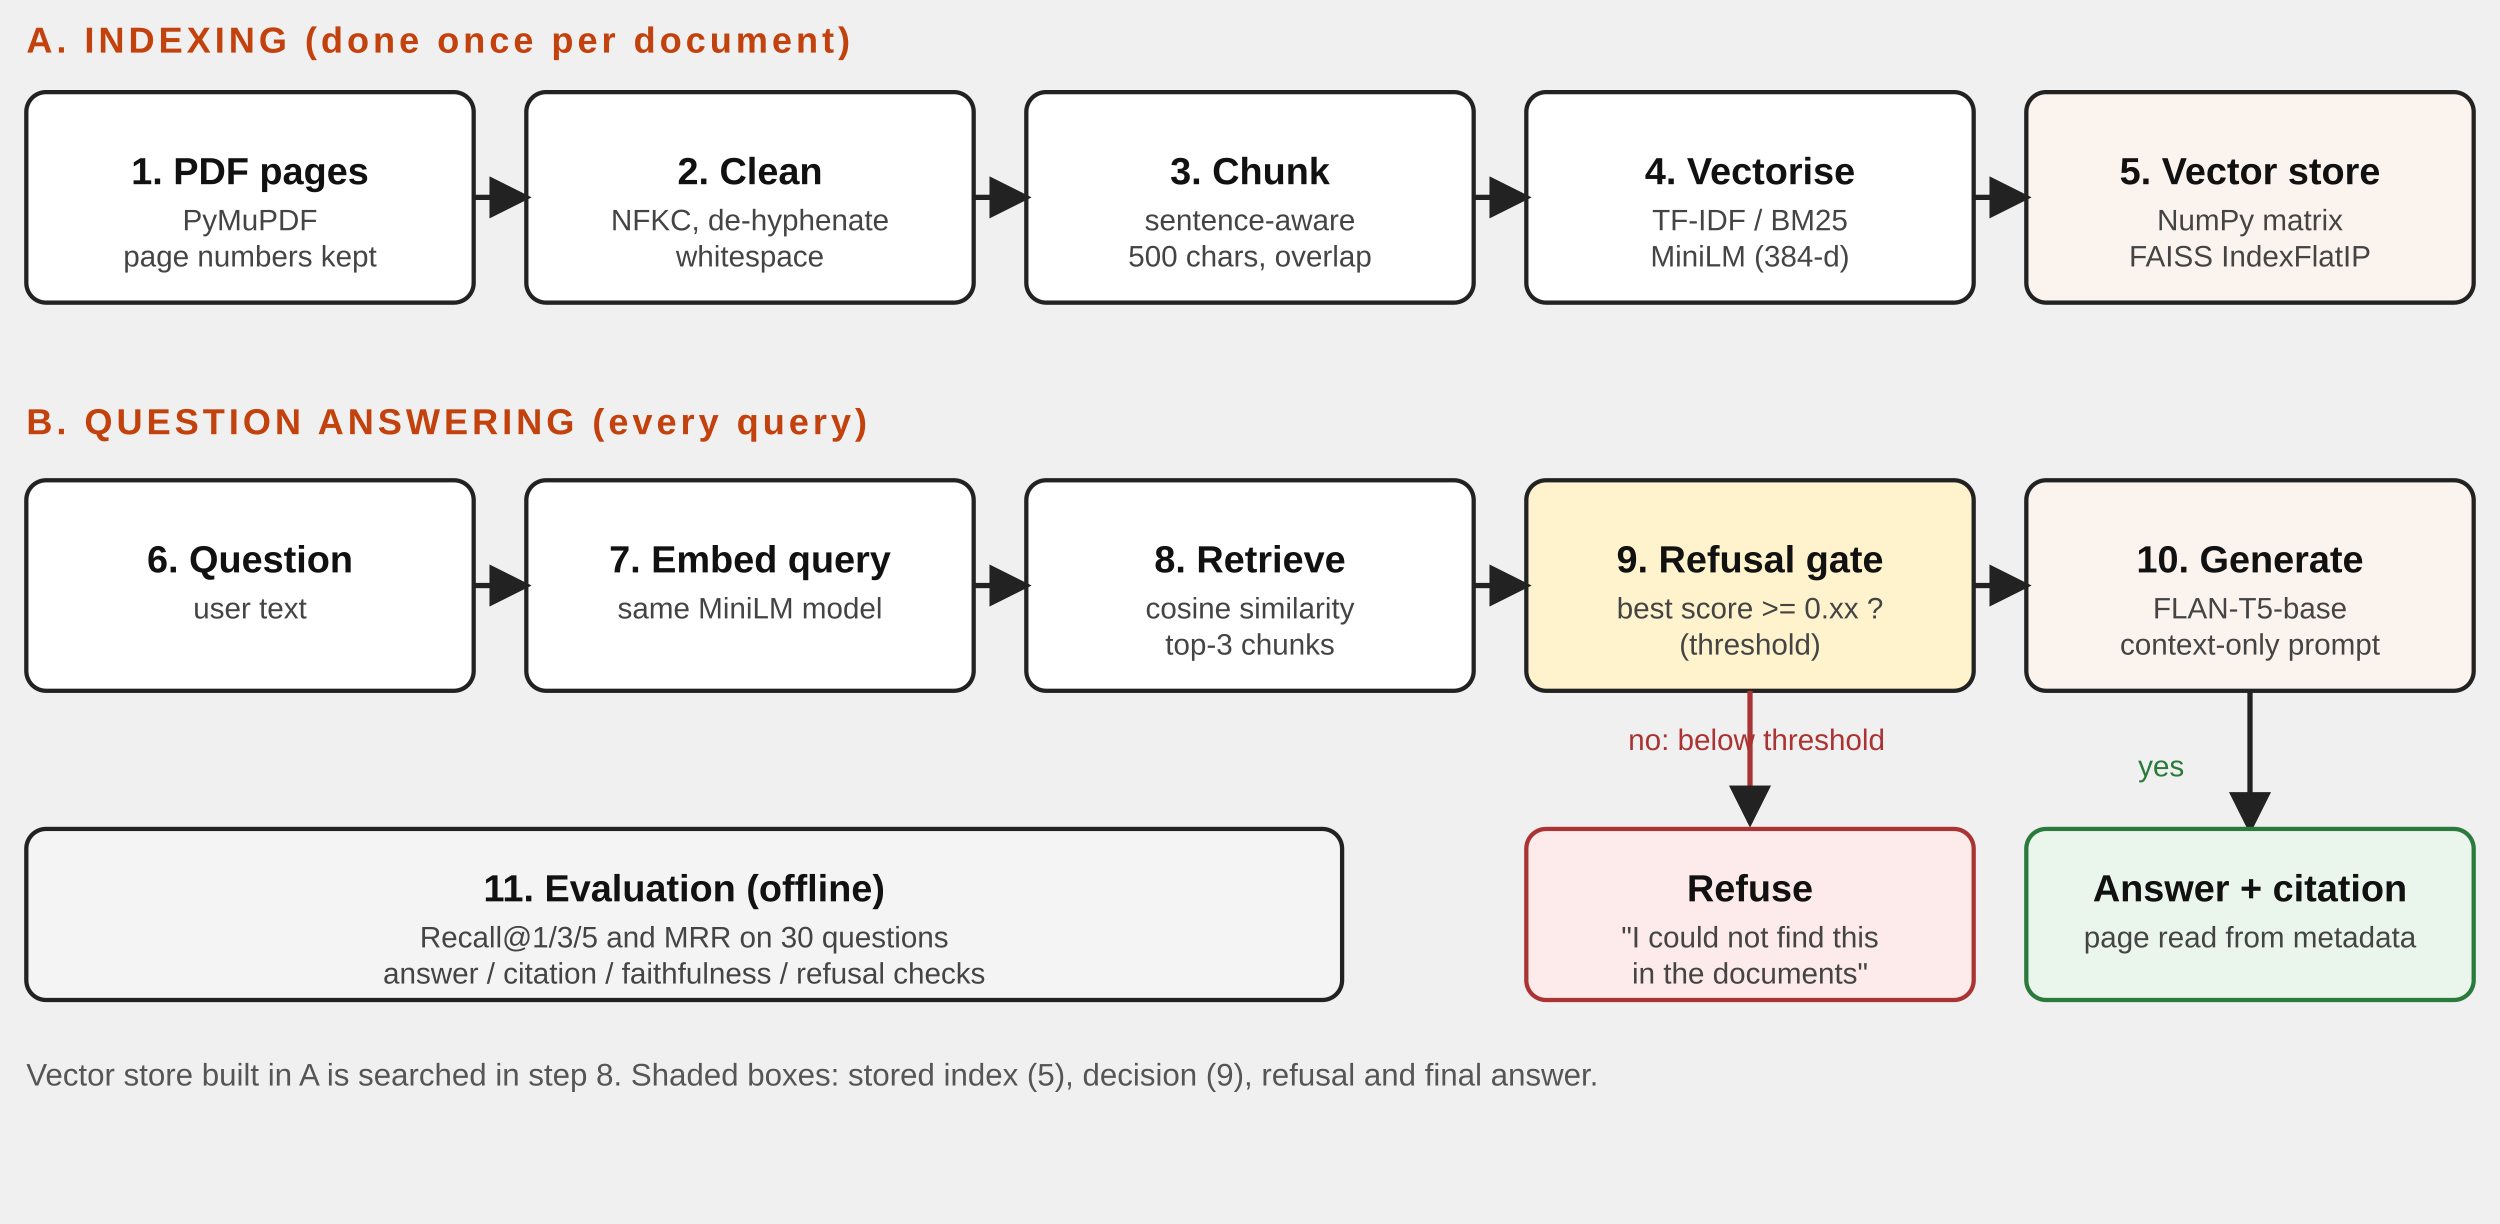
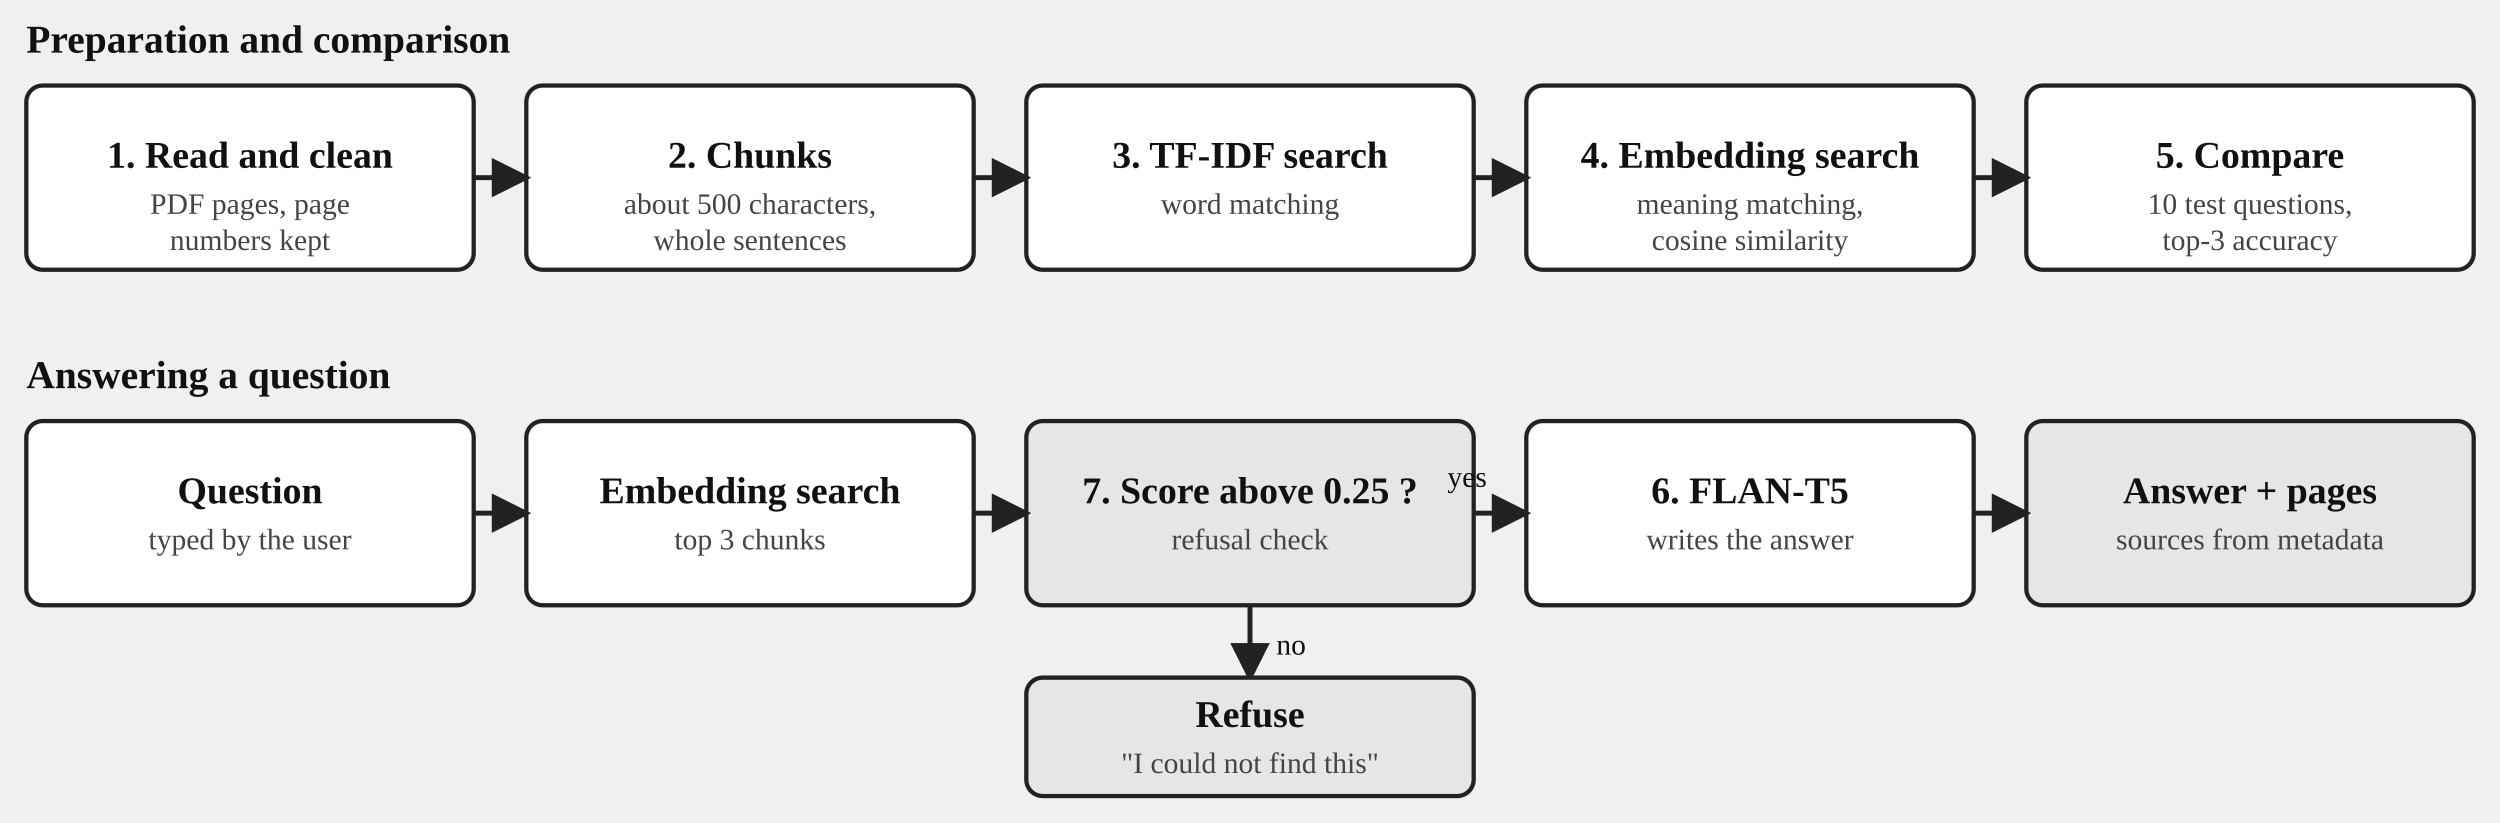
- <svg xmlns="http://www.w3.org/2000/svg" viewBox="0 0 760 372" font-family="Segoe UI, Calibri, Arial, sans-serif">
+ <svg xmlns="http://www.w3.org/2000/svg" viewBox="0 0 760 250" font-family="Times New Roman, serif">
  <defs>
    <marker id="a" markerWidth="8" markerHeight="8" refX="7" refY="4" orient="auto">
      <path d="M0,0 L8,4 L0,8 z" fill="#222" />
    </marker>
  </defs>
-   <text x="8" y="16" font-size="11" font-weight="700" fill="#c2410c" letter-spacing="1.2">A. INDEXING (done once per document)</text>
-   <rect x="8" y="28" width="136" height="64" rx="6" fill="#fff" stroke="#222" stroke-width="1.3" />
-   <text x="76.0" y="56.0" text-anchor="middle" font-size="11.5" font-weight="700" fill="#111">1. PDF pages</text>
-   <text x="76.0" y="70.0" text-anchor="middle" font-size="9" fill="#444">PyMuPDF</text>
-   <text x="76.0" y="81.0" text-anchor="middle" font-size="9" fill="#444">page numbers kept</text>
-   <rect x="160" y="28" width="136" height="64" rx="6" fill="#fff" stroke="#222" stroke-width="1.3" />
-   <text x="228.0" y="56.0" text-anchor="middle" font-size="11.5" font-weight="700" fill="#111">2. Clean</text>
-   <text x="228.0" y="70.0" text-anchor="middle" font-size="9" fill="#444">NFKC, de-hyphenate</text>
-   <text x="228.0" y="81.0" text-anchor="middle" font-size="9" fill="#444">whitespace</text>
-   <rect x="312" y="28" width="136" height="64" rx="6" fill="#fff" stroke="#222" stroke-width="1.3" />
-   <text x="380.0" y="56.0" text-anchor="middle" font-size="11.5" font-weight="700" fill="#111">3. Chunk</text>
-   <text x="380.0" y="70.0" text-anchor="middle" font-size="9" fill="#444">sentence-aware</text>
-   <text x="380.0" y="81.0" text-anchor="middle" font-size="9" fill="#444">500 chars, overlap</text>
-   <rect x="464" y="28" width="136" height="64" rx="6" fill="#fff" stroke="#222" stroke-width="1.3" />
-   <text x="532.0" y="56.0" text-anchor="middle" font-size="11.5" font-weight="700" fill="#111">4. Vectorise</text>
-   <text x="532.0" y="70.0" text-anchor="middle" font-size="9" fill="#444">TF-IDF / BM25</text>
-   <text x="532.0" y="81.0" text-anchor="middle" font-size="9" fill="#444">MiniLM (384-d)</text>
-   <rect x="616" y="28" width="136" height="64" rx="6" fill="#fbf3ee" stroke="#222" stroke-width="1.3" />
-   <text x="684.0" y="56.0" text-anchor="middle" font-size="11.5" font-weight="700" fill="#111">5. Vector store</text>
-   <text x="684.0" y="70.0" text-anchor="middle" font-size="9" fill="#444">NumPy matrix</text>
-   <text x="684.0" y="81.0" text-anchor="middle" font-size="9" fill="#444">FAISS IndexFlatIP</text>
-   <line x1="144" y1="60" x2="160" y2="60" stroke="#222" stroke-width="1.6" marker-end="url(#a)" />
-   <line x1="296" y1="60" x2="312" y2="60" stroke="#222" stroke-width="1.6" marker-end="url(#a)" />
-   <line x1="448" y1="60" x2="464" y2="60" stroke="#222" stroke-width="1.6" marker-end="url(#a)" />
-   <line x1="600" y1="60" x2="616" y2="60" stroke="#222" stroke-width="1.6" marker-end="url(#a)" />
-   <text x="8" y="132" font-size="11" font-weight="700" fill="#c2410c" letter-spacing="1.2">B. QUESTION ANSWERING (every query)</text>
-   <rect x="8" y="146" width="136" height="64" rx="6" fill="#fff" stroke="#222" stroke-width="1.3" />
-   <text x="76.0" y="174.0" text-anchor="middle" font-size="11.5" font-weight="700" fill="#111">6. Question</text>
-   <text x="76.0" y="188.0" text-anchor="middle" font-size="9" fill="#444">user text</text>
-   <rect x="160" y="146" width="136" height="64" rx="6" fill="#fff" stroke="#222" stroke-width="1.3" />
-   <text x="228.0" y="174.0" text-anchor="middle" font-size="11.5" font-weight="700" fill="#111">7. Embed query</text>
-   <text x="228.0" y="188.0" text-anchor="middle" font-size="9" fill="#444">same MiniLM model</text>
-   <rect x="312" y="146" width="136" height="64" rx="6" fill="#fff" stroke="#222" stroke-width="1.3" />
-   <text x="380.0" y="174.0" text-anchor="middle" font-size="11.5" font-weight="700" fill="#111">8. Retrieve</text>
-   <text x="380.0" y="188.0" text-anchor="middle" font-size="9" fill="#444">cosine similarity</text>
-   <text x="380.0" y="199.0" text-anchor="middle" font-size="9" fill="#444">top-3 chunks</text>
-   <rect x="464" y="146" width="136" height="64" rx="6" fill="#fff3cd" stroke="#222" stroke-width="1.3" />
-   <text x="532.0" y="174.0" text-anchor="middle" font-size="11.5" font-weight="700" fill="#111">9. Refusal gate</text>
-   <text x="532.0" y="188.0" text-anchor="middle" font-size="9" fill="#444">best score &gt;= 0.xx ?</text>
-   <text x="532.0" y="199.0" text-anchor="middle" font-size="9" fill="#444">(threshold)</text>
-   <line x1="144" y1="178" x2="160" y2="178" stroke="#222" stroke-width="1.6" marker-end="url(#a)" />
-   <line x1="296" y1="178" x2="312" y2="178" stroke="#222" stroke-width="1.6" marker-end="url(#a)" />
-   <line x1="448" y1="178" x2="464" y2="178" stroke="#222" stroke-width="1.6" marker-end="url(#a)" />
-   <rect x="616" y="146" width="136" height="64" rx="6" fill="#fbf3ee" stroke="#222" stroke-width="1.3" />
-   <text x="684.0" y="174.0" text-anchor="middle" font-size="11.5" font-weight="700" fill="#111">10. Generate</text>
-   <text x="684.0" y="188.0" text-anchor="middle" font-size="9" fill="#444">FLAN-T5-base</text>
-   <text x="684.0" y="199.0" text-anchor="middle" font-size="9" fill="#444">context-only prompt</text>
-   <line x1="600" y1="178" x2="616" y2="178" stroke="#222" stroke-width="1.6" marker-end="url(#a)" />
-   <text x="534" y="228" text-anchor="middle" font-size="9" fill="#a33">no: below threshold</text>
-   <line x1="532" y1="210" x2="532" y2="250" stroke="#a33" stroke-width="1.6" marker-end="url(#a)" />
-   <rect x="464" y="252" width="136" height="52" rx="6" fill="#fdeaea" stroke="#a33" stroke-width="1.3" />
-   <text x="532.0" y="274.0" text-anchor="middle" font-size="11.5" font-weight="700" fill="#111">Refuse</text>
-   <text x="532.0" y="288.0" text-anchor="middle" font-size="9" fill="#444">"I could not find this</text>
-   <text x="532.0" y="299.0" text-anchor="middle" font-size="9" fill="#444">in the documents"</text>
-   <text x="608" y="140" font-size="9" fill="#2a7a3b" text-anchor="start" />
-   <line x1="684" y1="210" x2="684" y2="252" stroke="#222" stroke-width="1.6" marker-end="url(#a)" />
-   <rect x="616" y="252" width="136" height="52" rx="6" fill="#eaf6ec" stroke="#2a7a3b" stroke-width="1.3" />
-   <text x="684.0" y="274.0" text-anchor="middle" font-size="11.5" font-weight="700" fill="#111">Answer + citation</text>
-   <text x="684.0" y="288.0" text-anchor="middle" font-size="9" fill="#444">page read from metadata</text>
-   <text x="650" y="236" font-size="9" fill="#2a7a3b">yes</text>
-   <rect x="8" y="252" width="400" height="52" rx="6" fill="#f4f4f4" stroke="#222" stroke-width="1.3" />
-   <text x="208.0" y="274.0" text-anchor="middle" font-size="11.5" font-weight="700" fill="#111">11. Evaluation (offline)</text>
-   <text x="208.0" y="288.0" text-anchor="middle" font-size="9" fill="#444">Recall@1/3/5 and MRR on 30 questions </text>
-   <text x="208.0" y="299.0" text-anchor="middle" font-size="9" fill="#444"> answer / citation / faithfulness / refusal checks</text>
-   <text x="8" y="330" font-size="9.5" fill="#555">Vector store built in A is searched in step 8. Shaded boxes: stored index (5), decision (9), refusal and final answer.</text>
+   <text x="8" y="16" font-size="12" font-weight="700" fill="#111">Preparation and comparison</text>
+   <rect x="8" y="26" width="136" height="56" rx="5" fill="#fff" stroke="#222" stroke-width="1.3" />
+   <text x="76.0" y="51.0" text-anchor="middle" font-size="11.5" font-weight="700" fill="#111">1. Read and clean</text>
+   <text x="76.0" y="65.0" text-anchor="middle" font-size="9" fill="#444">PDF pages, page</text>
+   <text x="76.0" y="76.0" text-anchor="middle" font-size="9" fill="#444">numbers kept</text>
+   <rect x="160" y="26" width="136" height="56" rx="5" fill="#fff" stroke="#222" stroke-width="1.3" />
+   <text x="228.0" y="51.0" text-anchor="middle" font-size="11.5" font-weight="700" fill="#111">2. Chunks</text>
+   <text x="228.0" y="65.0" text-anchor="middle" font-size="9" fill="#444">about 500 characters,</text>
+   <text x="228.0" y="76.0" text-anchor="middle" font-size="9" fill="#444">whole sentences</text>
+   <rect x="312" y="26" width="136" height="56" rx="5" fill="#fff" stroke="#222" stroke-width="1.3" />
+   <text x="380.0" y="51.0" text-anchor="middle" font-size="11.5" font-weight="700" fill="#111">3. TF-IDF search</text>
+   <text x="380.0" y="65.0" text-anchor="middle" font-size="9" fill="#444">word matching</text>
+   <rect x="464" y="26" width="136" height="56" rx="5" fill="#fff" stroke="#222" stroke-width="1.3" />
+   <text x="532.0" y="51.0" text-anchor="middle" font-size="11.5" font-weight="700" fill="#111">4. Embedding search</text>
+   <text x="532.0" y="65.0" text-anchor="middle" font-size="9" fill="#444">meaning matching,</text>
+   <text x="532.0" y="76.0" text-anchor="middle" font-size="9" fill="#444">cosine similarity</text>
+   <rect x="616" y="26" width="136" height="56" rx="5" fill="#fff" stroke="#222" stroke-width="1.3" />
+   <text x="684.0" y="51.0" text-anchor="middle" font-size="11.5" font-weight="700" fill="#111">5. Compare</text>
+   <text x="684.0" y="65.0" text-anchor="middle" font-size="9" fill="#444">10 test questions,</text>
+   <text x="684.0" y="76.0" text-anchor="middle" font-size="9" fill="#444">top-3 accuracy</text>
+   <line x1="144" y1="54" x2="160" y2="54" stroke="#222" stroke-width="1.5" marker-end="url(#a)" />
+   <line x1="296" y1="54" x2="312" y2="54" stroke="#222" stroke-width="1.5" marker-end="url(#a)" />
+   <line x1="448" y1="54" x2="464" y2="54" stroke="#222" stroke-width="1.5" marker-end="url(#a)" />
+   <line x1="600" y1="54" x2="616" y2="54" stroke="#222" stroke-width="1.5" marker-end="url(#a)" />
+   <text x="8" y="118" font-size="12" font-weight="700" fill="#111">Answering a question</text>
+   <rect x="8" y="128" width="136" height="56" rx="5" fill="#fff" stroke="#222" stroke-width="1.3" />
+   <text x="76.0" y="153.0" text-anchor="middle" font-size="11.5" font-weight="700" fill="#111">Question</text>
+   <text x="76.0" y="167.0" text-anchor="middle" font-size="9" fill="#444">typed by the user</text>
+   <rect x="160" y="128" width="136" height="56" rx="5" fill="#fff" stroke="#222" stroke-width="1.3" />
+   <text x="228.0" y="153.0" text-anchor="middle" font-size="11.5" font-weight="700" fill="#111">Embedding search</text>
+   <text x="228.0" y="167.0" text-anchor="middle" font-size="9" fill="#444">top 3 chunks</text>
+   <rect x="312" y="128" width="136" height="56" rx="5" fill="#e6e6e6" stroke="#222" stroke-width="1.3" />
+   <text x="380.0" y="153.0" text-anchor="middle" font-size="11.5" font-weight="700" fill="#111">7. Score above 0.25 ?</text>
+   <text x="380.0" y="167.0" text-anchor="middle" font-size="9" fill="#444">refusal check</text>
+   <line x1="144" y1="156" x2="160" y2="156" stroke="#222" stroke-width="1.5" marker-end="url(#a)" />
+   <line x1="296" y1="156" x2="312" y2="156" stroke="#222" stroke-width="1.5" marker-end="url(#a)" />
+   <rect x="464" y="128" width="136" height="56" rx="5" fill="#fff" stroke="#222" stroke-width="1.3" />
+   <text x="532.0" y="153.0" text-anchor="middle" font-size="11.5" font-weight="700" fill="#111">6. FLAN-T5</text>
+   <text x="532.0" y="167.0" text-anchor="middle" font-size="9" fill="#444">writes the answer</text>
+   <rect x="616" y="128" width="136" height="56" rx="5" fill="#e6e6e6" stroke="#222" stroke-width="1.3" />
+   <text x="684.0" y="153.0" text-anchor="middle" font-size="11.5" font-weight="700" fill="#111">Answer + pages</text>
+   <text x="684.0" y="167.0" text-anchor="middle" font-size="9" fill="#444">sources from metadata</text>
+   <line x1="448" y1="156" x2="464" y2="156" stroke="#222" stroke-width="1.5" marker-end="url(#a)" />
+   <line x1="600" y1="156" x2="616" y2="156" stroke="#222" stroke-width="1.5" marker-end="url(#a)" />
+   <text x="452" y="148" font-size="9" fill="#111" text-anchor="end">yes</text>
+   <line x1="380" y1="184" x2="380" y2="206" stroke="#222" stroke-width="1.5" marker-end="url(#a)" />
+   <rect x="312" y="206" width="136" height="36" rx="5" fill="#e6e6e6" stroke="#222" stroke-width="1.3" />
+   <text x="380.0" y="221.0" text-anchor="middle" font-size="11.5" font-weight="700" fill="#111">Refuse</text>
+   <text x="380.0" y="235.0" text-anchor="middle" font-size="9" fill="#444">"I could not find this"</text>
+   <text x="388" y="199" font-size="9" fill="#111">no</text>
</svg>
